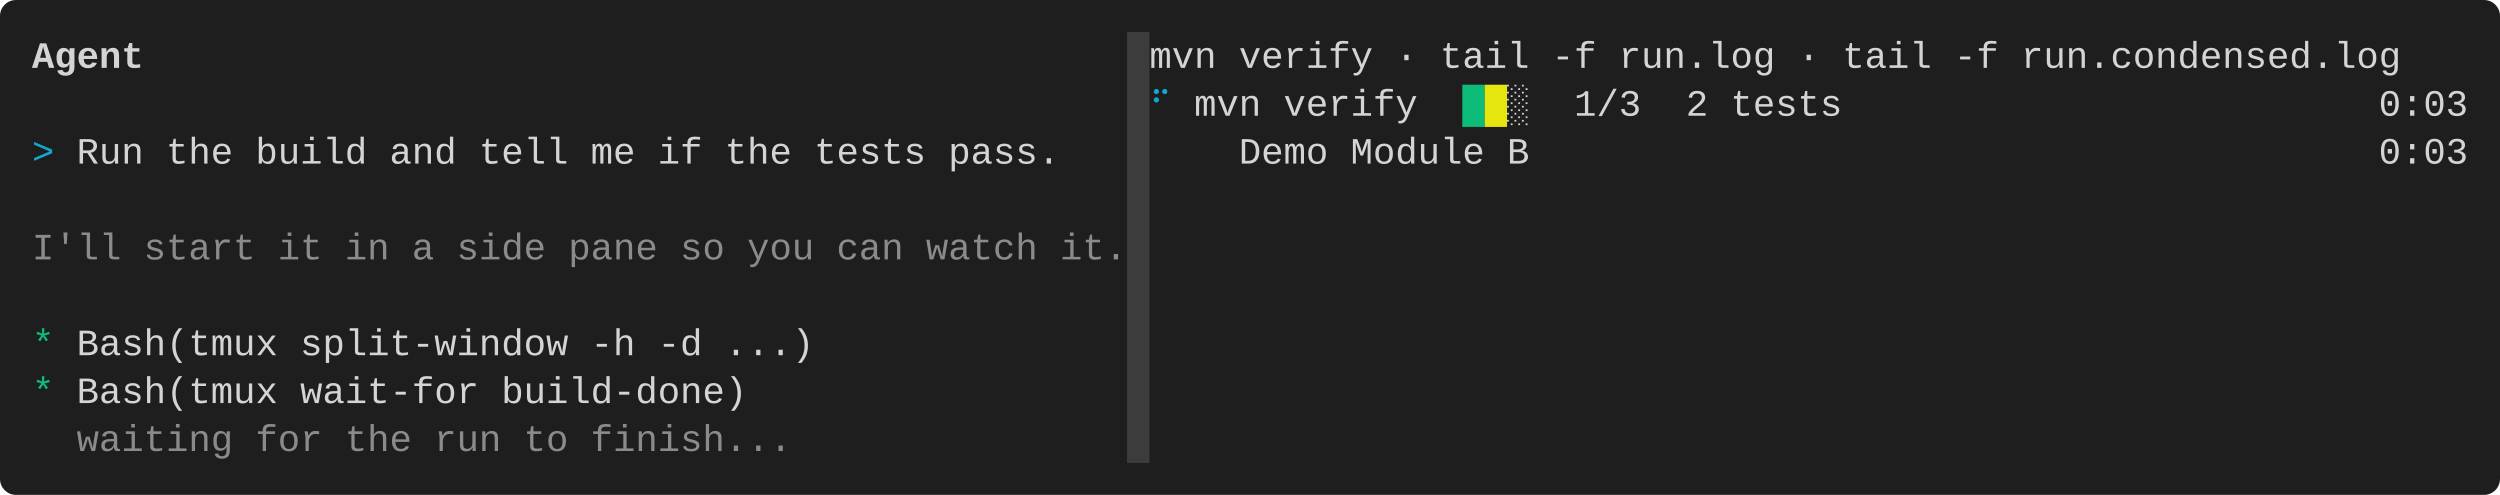
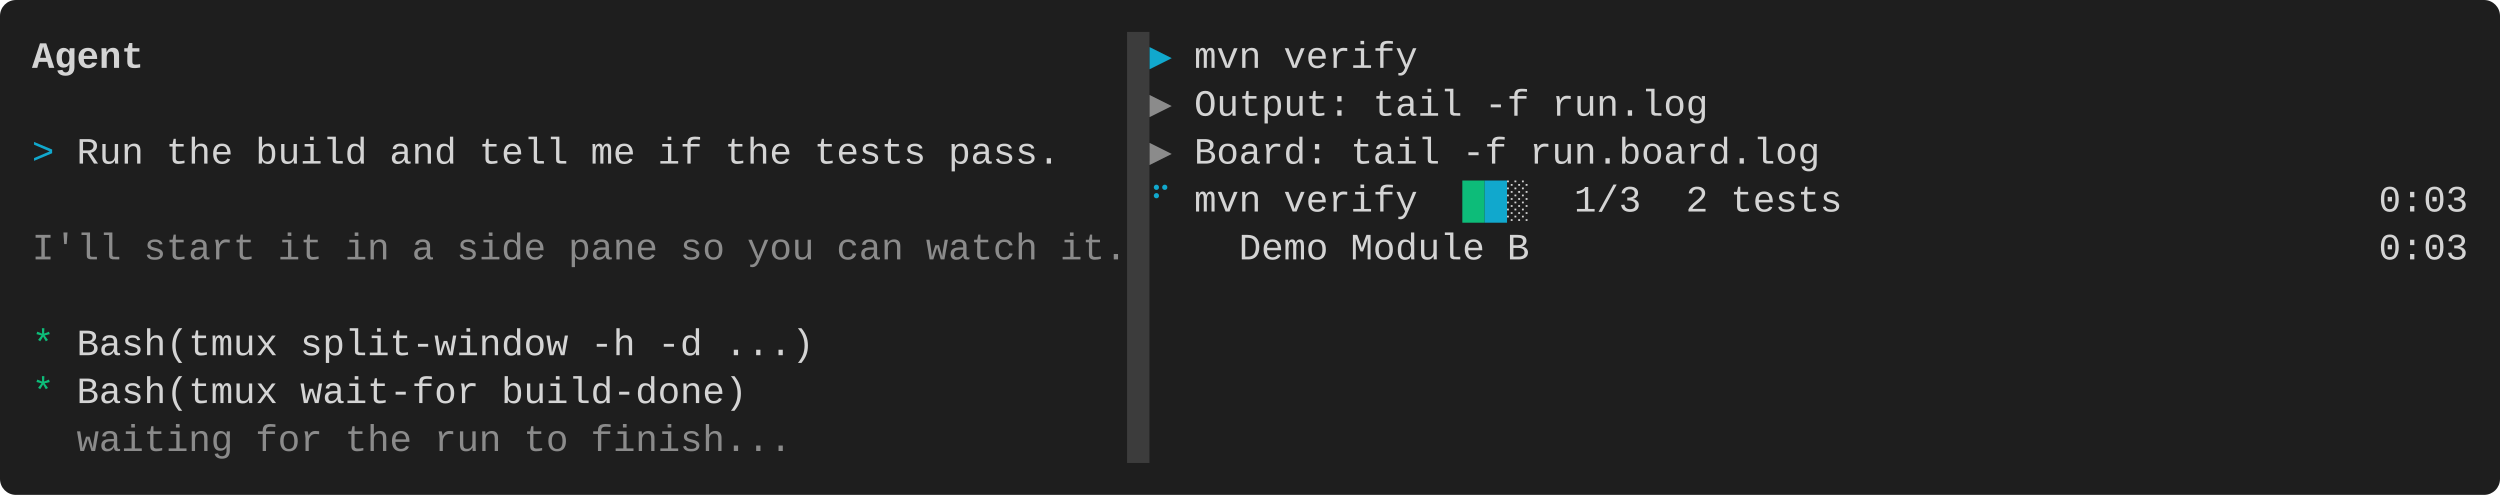
<svg xmlns="http://www.w3.org/2000/svg" width="939.6" height="186" viewBox="0 0 939.6 186" role="img" aria-labelledby="title desc">
  <rect width="939.6" height="186" rx="6" fill="#1e1e1e" />
  <rect x="423.6" y="12" width="8.4" height="162" fill="#3c3c3c" />
  <g font-family="SFMono-Regular, Menlo, Monaco, Consolas, &quot;Liberation Mono&quot;, &quot;Courier New&quot;, monospace" font-size="14" xml:space="preserve">
    <text y="25.5">
      <tspan x="12" textLength="42" fill="#d4d4d4" font-weight="bold">Agent</tspan>
    </text>
    <text y="61.5">
      <tspan x="12" textLength="8.4" fill="#11a8cd">&gt;</tspan>
      <tspan x="28.8" textLength="25.2" fill="#d4d4d4">Run</tspan>
      <tspan x="62.4" textLength="25.2" fill="#d4d4d4">the</tspan>
      <tspan x="96" textLength="42" fill="#d4d4d4">build</tspan>
      <tspan x="146.4" textLength="25.2" fill="#d4d4d4">and</tspan>
      <tspan x="180" textLength="33.6" fill="#d4d4d4">tell</tspan>
      <tspan x="222" textLength="16.8" fill="#d4d4d4">me</tspan>
      <tspan x="247.2" textLength="16.8" fill="#d4d4d4">if</tspan>
      <tspan x="272.4" textLength="25.2" fill="#d4d4d4">the</tspan>
      <tspan x="306" textLength="42" fill="#d4d4d4">tests</tspan>
      <tspan x="356.4" textLength="42" fill="#d4d4d4">pass.</tspan>
    </text>
    <text y="97.5">
      <tspan x="12" textLength="33.6" fill="#d4d4d4" fill-opacity="0.6">I'll</tspan>
      <tspan x="54" textLength="42" fill="#d4d4d4" fill-opacity="0.6">start</tspan>
      <tspan x="104.4" textLength="16.8" fill="#d4d4d4" fill-opacity="0.6">it</tspan>
      <tspan x="129.6" textLength="16.8" fill="#d4d4d4" fill-opacity="0.6">in</tspan>
      <tspan x="154.8" textLength="8.4" fill="#d4d4d4" fill-opacity="0.6">a</tspan>
      <tspan x="171.6" textLength="33.6" fill="#d4d4d4" fill-opacity="0.6">side</tspan>
      <tspan x="213.6" textLength="33.6" fill="#d4d4d4" fill-opacity="0.6">pane</tspan>
      <tspan x="255.6" textLength="16.8" fill="#d4d4d4" fill-opacity="0.6">so</tspan>
      <tspan x="280.8" textLength="25.2" fill="#d4d4d4" fill-opacity="0.6">you</tspan>
      <tspan x="314.4" textLength="25.2" fill="#d4d4d4" fill-opacity="0.6">can</tspan>
      <tspan x="348" textLength="42" fill="#d4d4d4" fill-opacity="0.6">watch</tspan>
      <tspan x="398.4" textLength="25.2" fill="#d4d4d4" fill-opacity="0.6">it.</tspan>
    </text>
    <text y="133.5">
      <tspan x="12" textLength="8.4" fill="#0dbc79">*</tspan>
      <tspan x="28.8" textLength="75.6" fill="#d4d4d4">Bash(tmux</tspan>
      <tspan x="112.8" textLength="100.8" fill="#d4d4d4">split-window</tspan>
      <tspan x="222" textLength="16.8" fill="#d4d4d4">-h</tspan>
      <tspan x="247.2" textLength="16.8" fill="#d4d4d4">-d</tspan>
      <tspan x="272.4" textLength="33.6" fill="#d4d4d4">...)</tspan>
    </text>
    <text y="151.5">
      <tspan x="12" textLength="8.4" fill="#0dbc79">*</tspan>
      <tspan x="28.8" textLength="75.6" fill="#d4d4d4">Bash(tmux</tspan>
      <tspan x="112.8" textLength="67.2" fill="#d4d4d4">wait-for</tspan>
      <tspan x="188.4" textLength="92.4" fill="#d4d4d4">build-done)</tspan>
    </text>
    <text y="169.5">
      <tspan x="28.8" textLength="58.8" fill="#d4d4d4" fill-opacity="0.6">waiting</tspan>
      <tspan x="96" textLength="25.2" fill="#d4d4d4" fill-opacity="0.6">for</tspan>
      <tspan x="129.6" textLength="25.2" fill="#d4d4d4" fill-opacity="0.6">the</tspan>
      <tspan x="163.2" textLength="25.2" fill="#d4d4d4" fill-opacity="0.6">run</tspan>
      <tspan x="196.8" textLength="16.8" fill="#d4d4d4" fill-opacity="0.6">to</tspan>
      <tspan x="222" textLength="75.6" fill="#d4d4d4" fill-opacity="0.6">finish...</tspan>
    </text>
    <text y="25.5">
-       <tspan x="432" textLength="25.2" fill="#d4d4d4">mvn</tspan>
-       <tspan x="465.6" textLength="50.4" fill="#d4d4d4">verify</tspan>
-       <tspan x="524.4" textLength="8.4" fill="#d4d4d4">·</tspan>
-       <tspan x="541.2" textLength="33.6" fill="#d4d4d4">tail</tspan>
-       <tspan x="583.2" textLength="16.8" fill="#d4d4d4">-f</tspan>
-       <tspan x="608.4" textLength="58.8" fill="#d4d4d4">run.log</tspan>
-       <tspan x="675.6" textLength="8.4" fill="#d4d4d4">·</tspan>
-       <tspan x="692.4" textLength="33.6" fill="#d4d4d4">tail</tspan>
-       <tspan x="734.4" textLength="16.8" fill="#d4d4d4">-f</tspan>
-       <tspan x="759.6" textLength="142.8" fill="#d4d4d4">run.condensed.log</tspan>
+       <tspan x="432" textLength="8.4" fill="#11a8cd">▶</tspan>
+       <tspan x="448.8" textLength="25.2" fill="#d4d4d4">mvn</tspan>
+       <tspan x="482.4" textLength="50.4" fill="#d4d4d4">verify</tspan>
    </text>
    <text y="43.5">
+       <tspan x="432" textLength="8.4" fill="#d4d4d4" fill-opacity="0.6">▶</tspan>
+       <tspan x="448.8" textLength="58.8" fill="#d4d4d4">Output:</tspan>
+       <tspan x="516" textLength="33.6" fill="#d4d4d4">tail</tspan>
+       <tspan x="558" textLength="16.8" fill="#d4d4d4">-f</tspan>
+       <tspan x="583.2" textLength="58.8" fill="#d4d4d4">run.log</tspan>
+     </text>
+     <text y="61.5">
+       <tspan x="432" textLength="8.4" fill="#d4d4d4" fill-opacity="0.6">▶</tspan>
+       <tspan x="448.8" textLength="50.4" fill="#d4d4d4">Board:</tspan>
+       <tspan x="507.6" textLength="33.6" fill="#d4d4d4">tail</tspan>
+       <tspan x="549.6" textLength="16.8" fill="#d4d4d4">-f</tspan>
+       <tspan x="574.8" textLength="109.2" fill="#d4d4d4">run.board.log</tspan>
+     </text>
+     <text y="79.5">
      <tspan x="432" textLength="8.4" fill="#11a8cd">⠋</tspan>
      <tspan x="448.8" textLength="25.2" fill="#d4d4d4">mvn</tspan>
      <tspan x="482.4" textLength="50.4" fill="#d4d4d4">verify</tspan>
      <tspan x="549.6" textLength="8.4" fill="#0dbc79">█</tspan>
-       <tspan x="558" textLength="8.4" fill="#e5e510">█</tspan>
+       <tspan x="558" textLength="8.4" fill="#11a8cd">█</tspan>
      <tspan x="566.4" textLength="8.4" fill="#d4d4d4">░</tspan>
      <tspan x="591.6" textLength="25.2" fill="#d4d4d4">1/3</tspan>
      <tspan x="633.6" textLength="8.4" fill="#d4d4d4">2</tspan>
      <tspan x="650.4" textLength="42" fill="#d4d4d4">tests</tspan>
      <tspan x="894" textLength="33.6" fill="#d4d4d4">0:03</tspan>
    </text>
-     <text y="61.5">
+     <text y="97.5">
      <tspan x="465.6" textLength="33.6" fill="#d4d4d4">Demo</tspan>
      <tspan x="507.6" textLength="50.4" fill="#d4d4d4">Module</tspan>
      <tspan x="566.4" textLength="8.4" fill="#d4d4d4">B</tspan>
      <tspan x="894" textLength="33.6" fill="#d4d4d4">0:03</tspan>
    </text>
  </g>
</svg>
